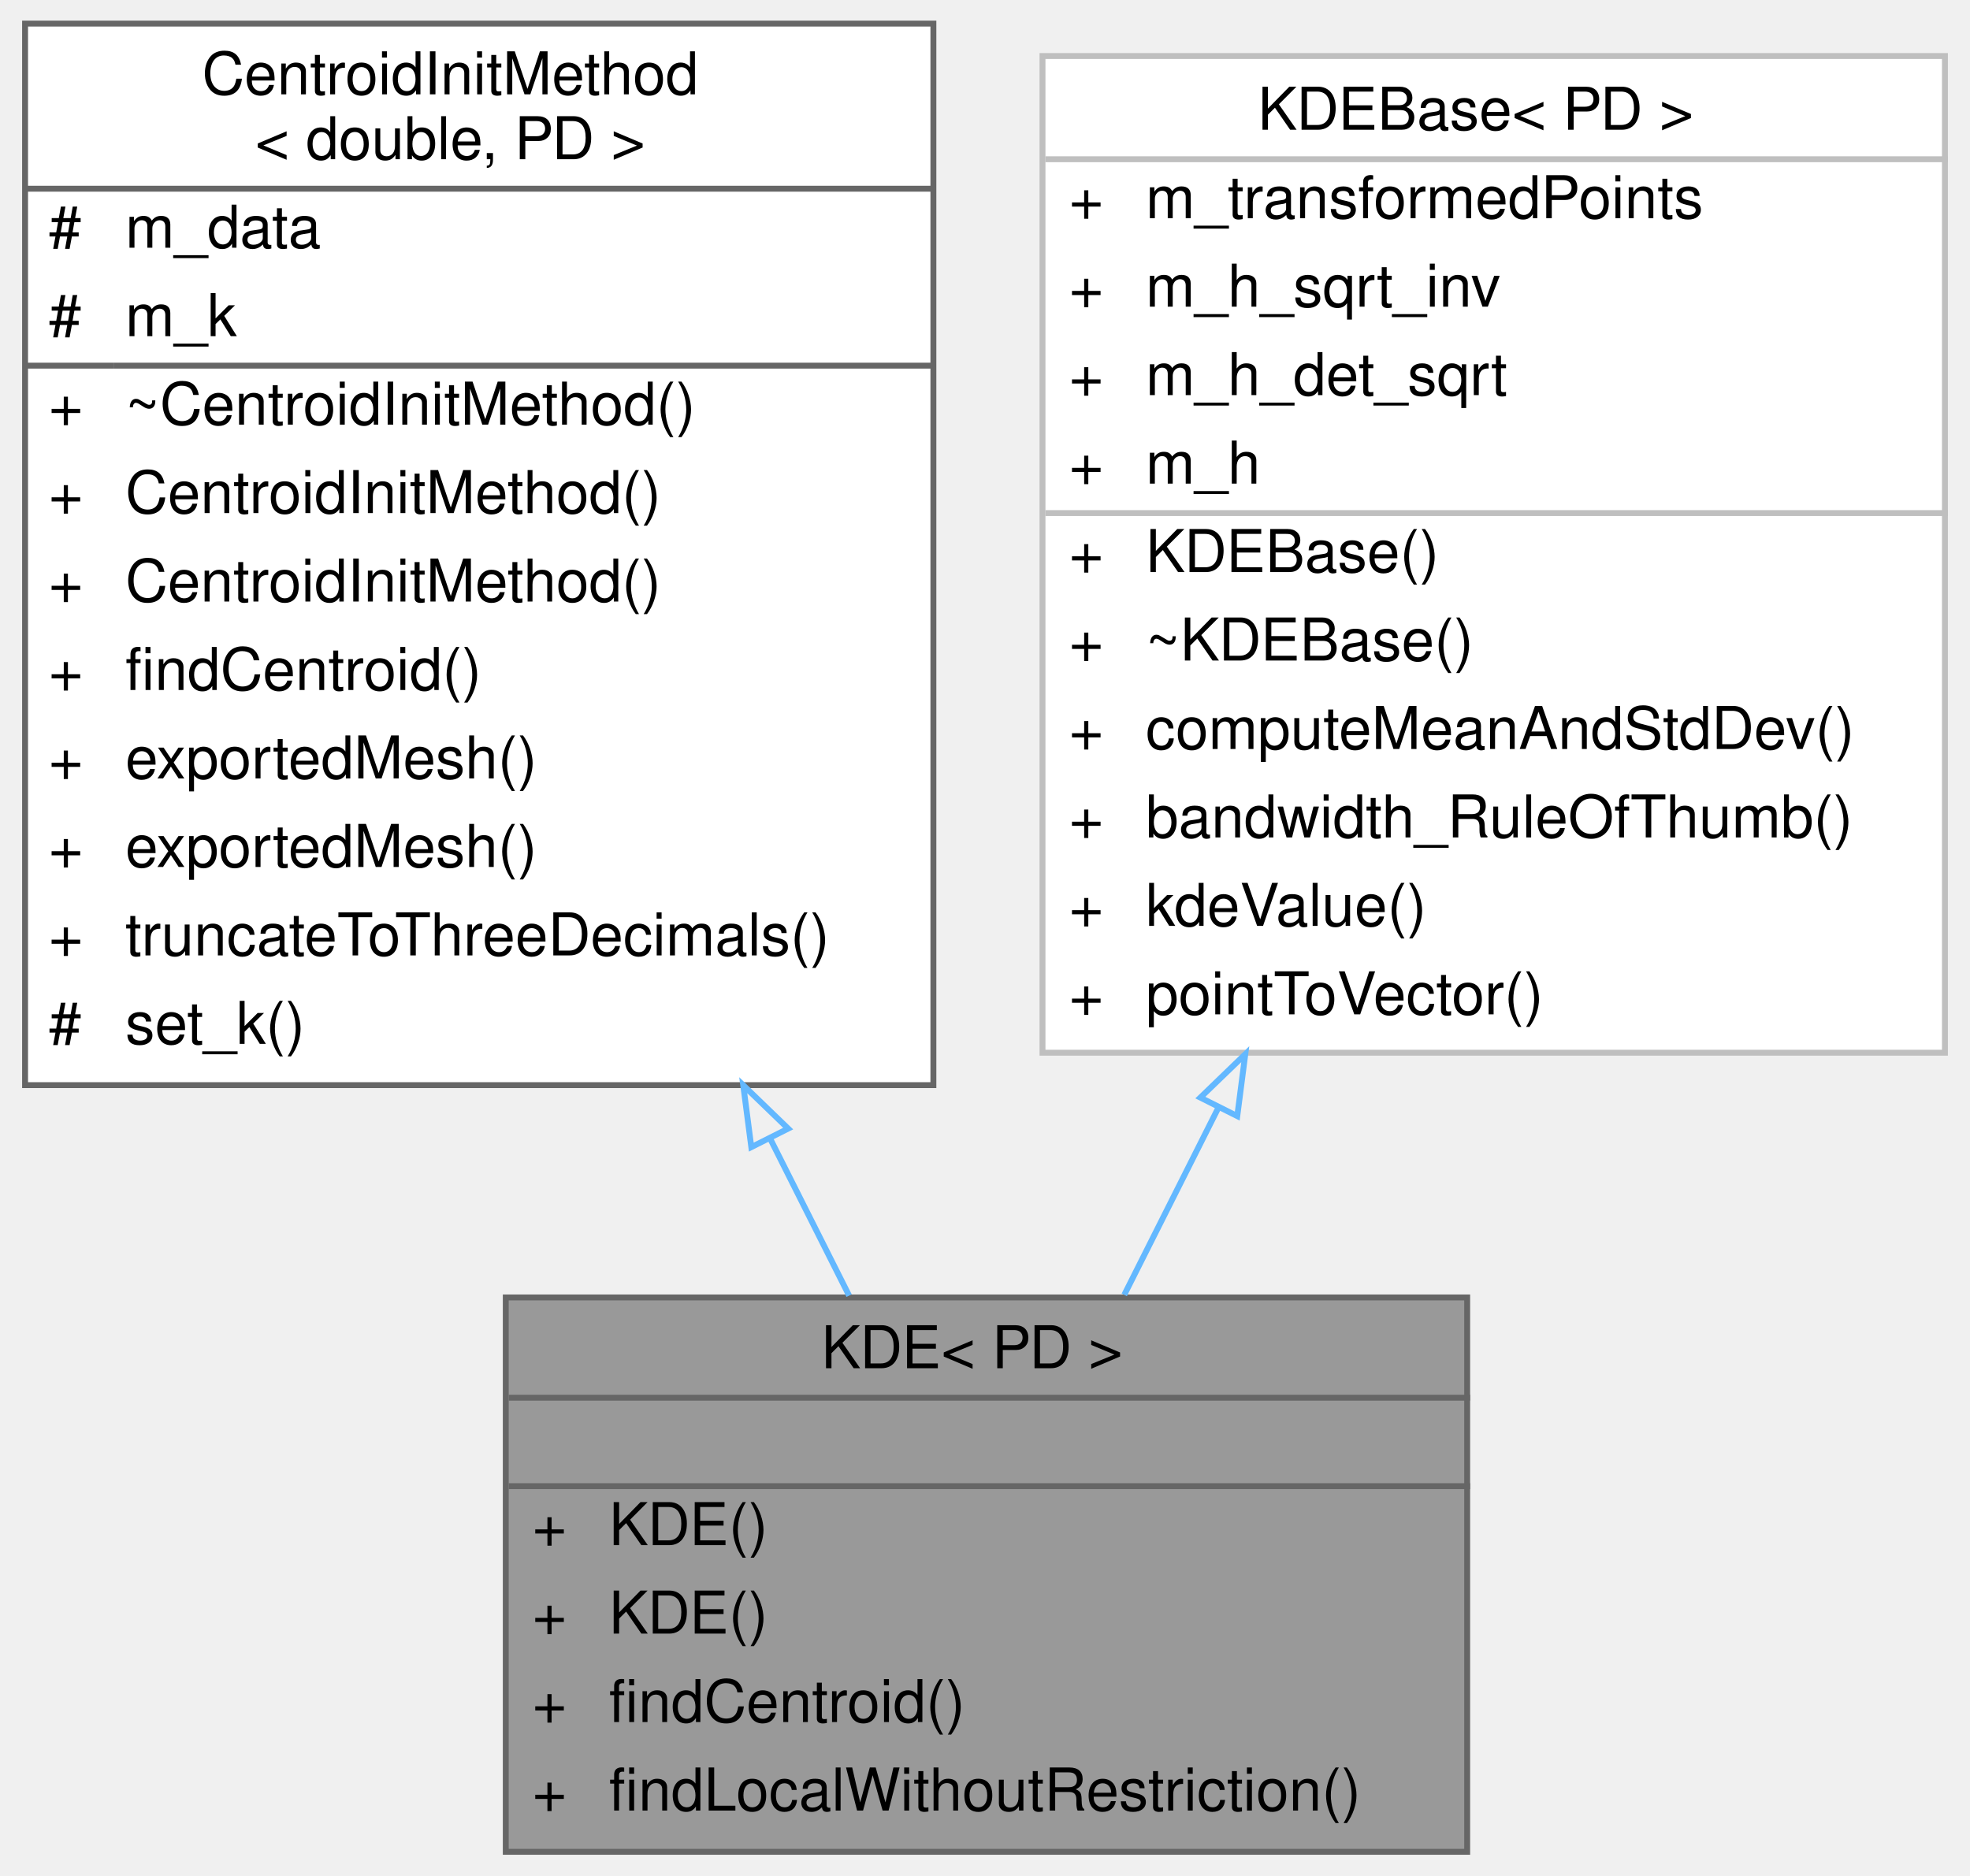
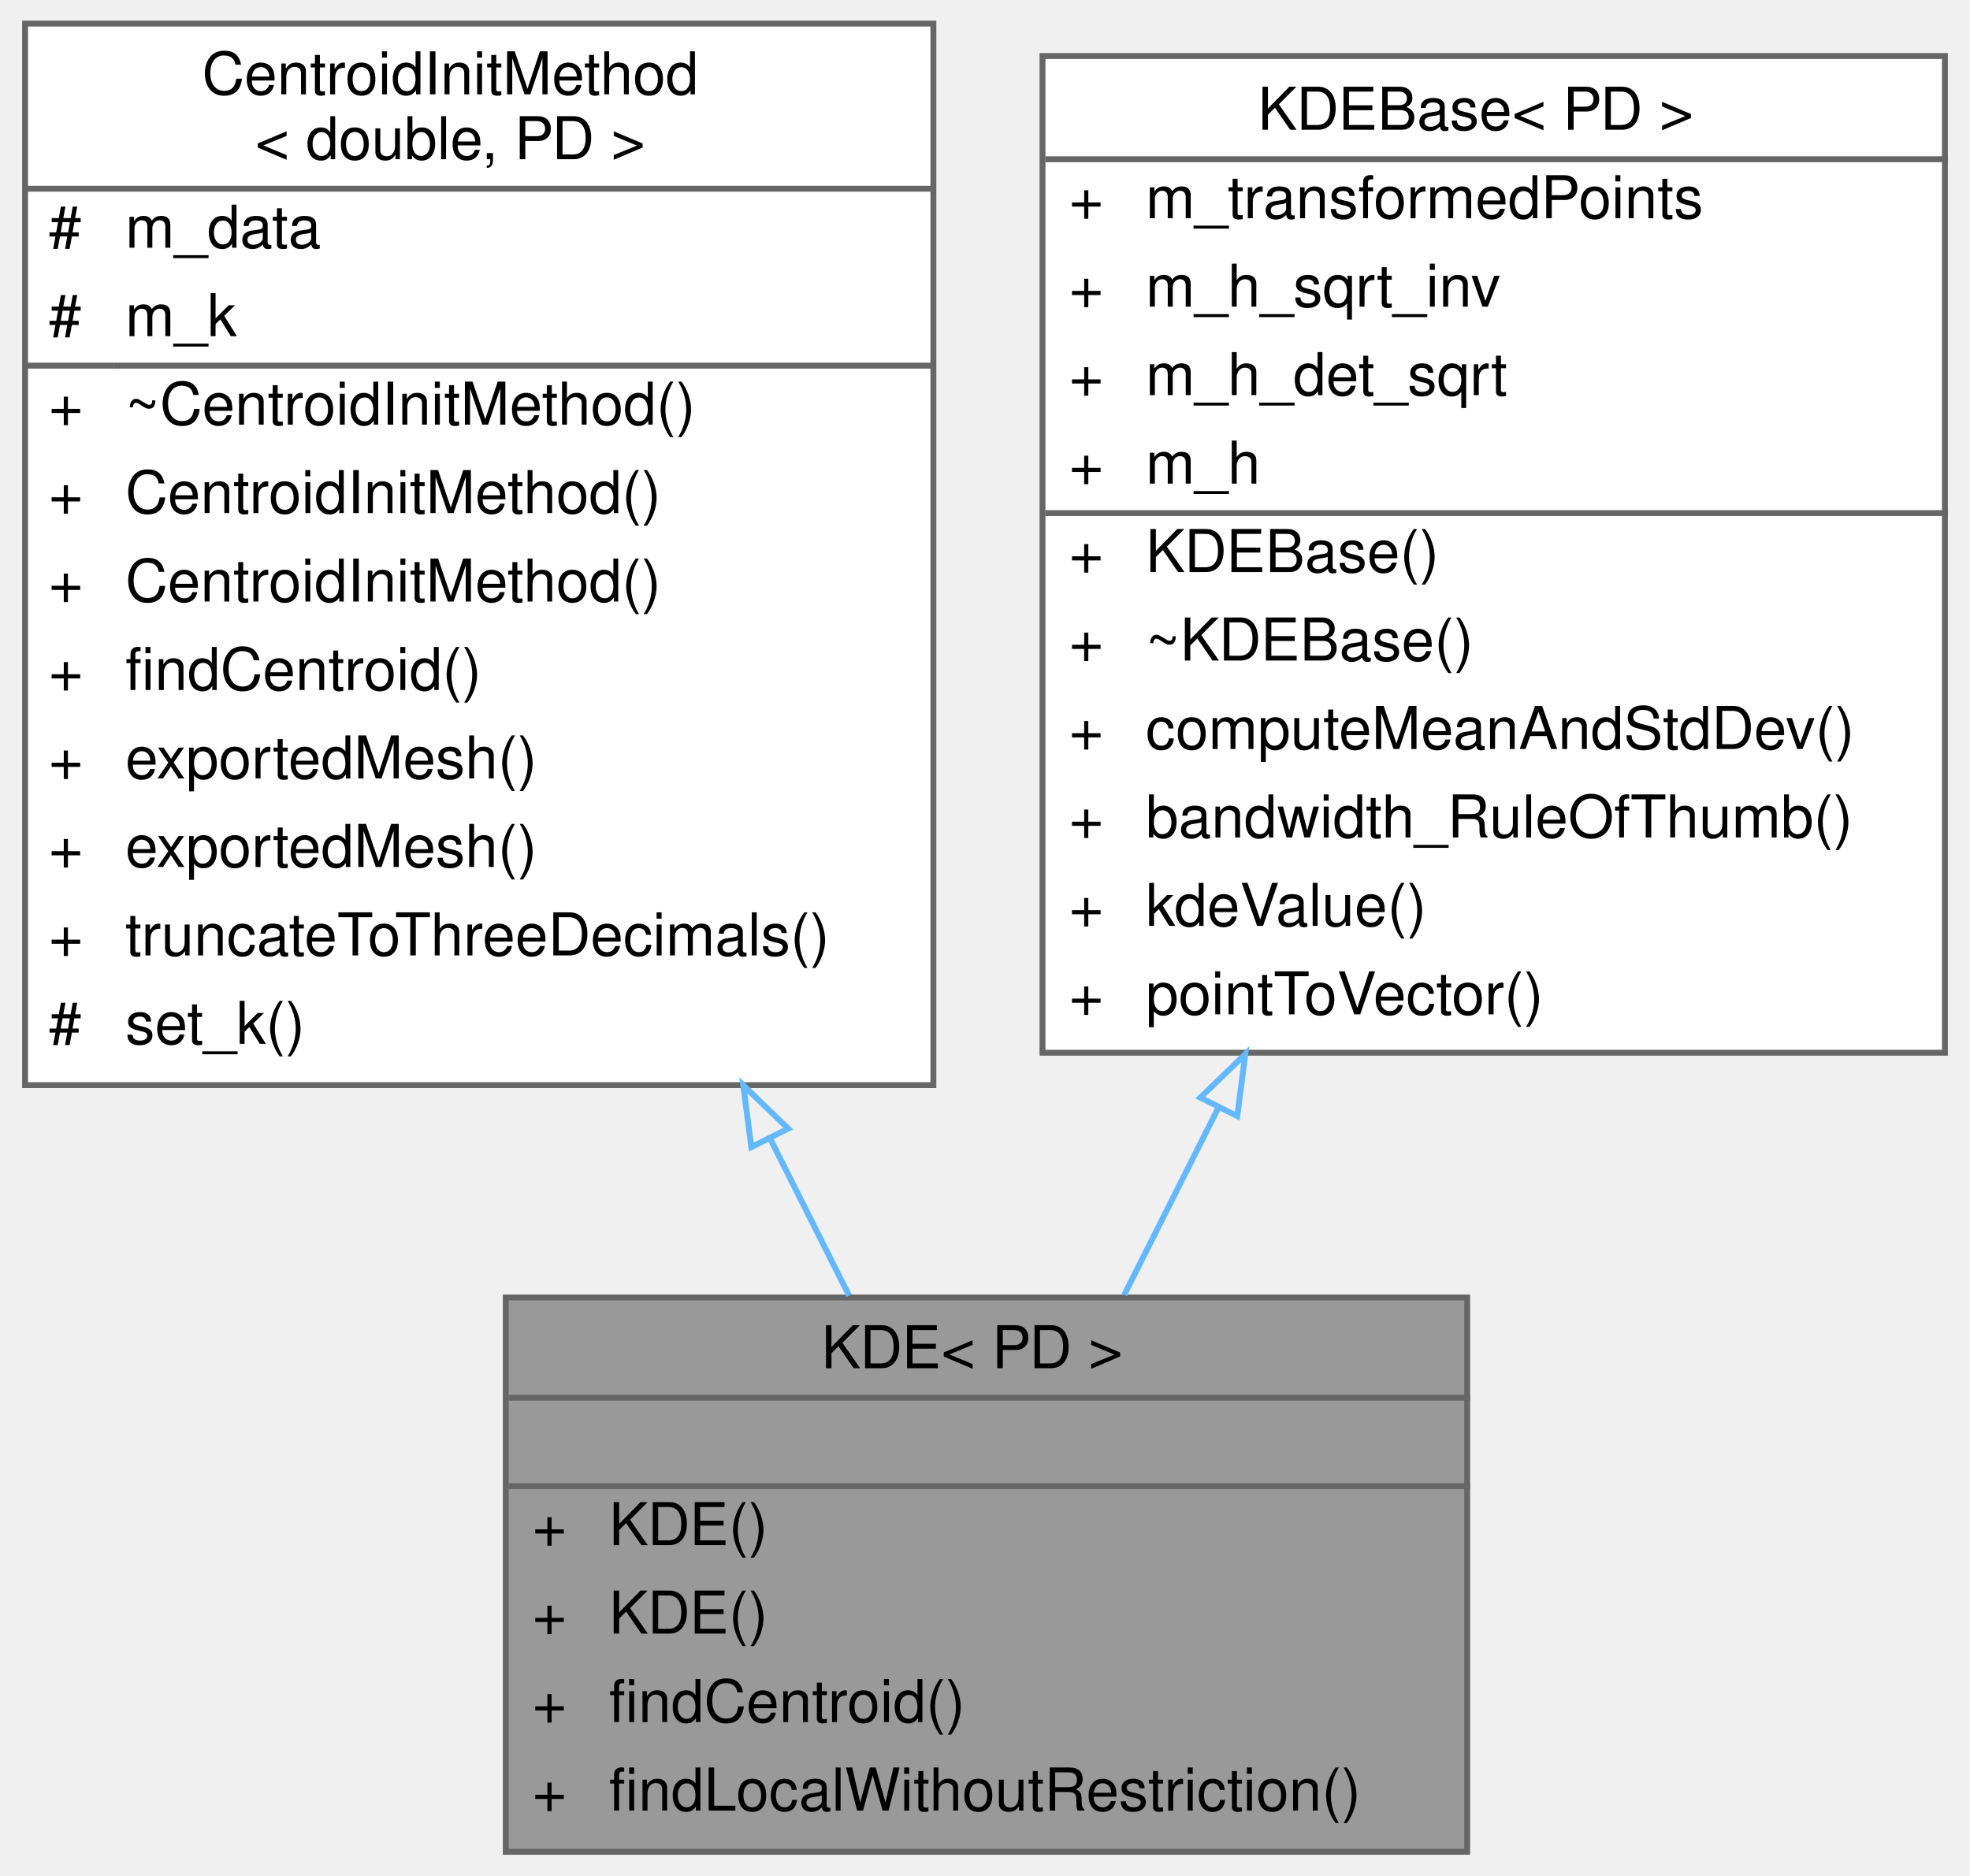
<svg xmlns="http://www.w3.org/2000/svg" xmlns:xlink="http://www.w3.org/1999/xlink" width="334pt" height="318pt" viewBox="0.00 0.00 333.50 318.00">
  <g id="graph0" class="graph" transform="scale(1 1) rotate(0) translate(4 314)">
    <g id="Node000001" class="node">
      <g id="a_Node000001">
-         <a xlink:title=" ">
+         <a xlink:title="Implements Kernel Density Estimation (KDE) for centroid initialization.">
          <polygon fill="#999999" stroke="transparent" points="244.5,-94 81.5,-94 81.5,0 244.5,0 244.5,-94" />
          <text text-anchor="start" x="135" y="-82" font-family="Helvetica,sans-Serif" font-size="10.00">KDE&lt; PD &gt;</text>
          <text text-anchor="start" x="161.5" y="-67" font-family="Helvetica,sans-Serif" font-size="10.00"> </text>
          <text text-anchor="start" x="86" y="-52" font-family="Helvetica,sans-Serif" font-size="10.00">+</text>
          <text text-anchor="start" x="99" y="-52" font-family="Helvetica,sans-Serif" font-size="10.00">KDE()</text>
          <text text-anchor="start" x="86" y="-37" font-family="Helvetica,sans-Serif" font-size="10.00">+</text>
          <text text-anchor="start" x="99" y="-37" font-family="Helvetica,sans-Serif" font-size="10.00">KDE()</text>
          <text text-anchor="start" x="86" y="-22" font-family="Helvetica,sans-Serif" font-size="10.00">+</text>
          <text text-anchor="start" x="99" y="-22" font-family="Helvetica,sans-Serif" font-size="10.00">findCentroid()</text>
          <text text-anchor="start" x="86" y="-7" font-family="Helvetica,sans-Serif" font-size="10.00">+</text>
          <text text-anchor="start" x="99" y="-7" font-family="Helvetica,sans-Serif" font-size="10.00">findLocalWithoutRestriction()</text>
          <polygon fill="#666666" stroke="#666666" points="82,-77 82,-77 245,-77 245,-77 82,-77" />
          <polygon fill="#666666" stroke="#666666" points="82,-62 82,-62 245,-62 245,-62 82,-62" />
          <polygon fill="none" stroke="#666666" points="81.5,0 81.5,-94 244.5,-94 244.5,0 81.5,0" />
        </a>
      </g>
    </g>
    <g id="Node000002" class="node">
      <g id="a_Node000002">
        <a xlink:href="classCentroidInitMethod.html" target="_top" xlink:title=" ">
          <polygon fill="white" stroke="transparent" points="154,-310 0,-310 0,-130 154,-130 154,-310" />
          <text text-anchor="start" x="30" y="-298" font-family="Helvetica,sans-Serif" font-size="10.00">CentroidInitMethod</text>
          <text text-anchor="start" x="39" y="-287" font-family="Helvetica,sans-Serif" font-size="10.00">&lt; double, PD &gt;</text>
          <text text-anchor="start" x="4" y="-272" font-family="Helvetica,sans-Serif" font-size="10.00">#</text>
          <text text-anchor="start" x="17" y="-272" font-family="Helvetica,sans-Serif" font-size="10.00">m_data</text>
          <text text-anchor="start" x="4" y="-257" font-family="Helvetica,sans-Serif" font-size="10.00">#</text>
          <text text-anchor="start" x="17" y="-257" font-family="Helvetica,sans-Serif" font-size="10.00">m_k</text>
          <text text-anchor="start" x="4" y="-242" font-family="Helvetica,sans-Serif" font-size="10.00">+</text>
          <text text-anchor="start" x="17" y="-242" font-family="Helvetica,sans-Serif" font-size="10.00">~CentroidInitMethod()</text>
          <text text-anchor="start" x="4" y="-227" font-family="Helvetica,sans-Serif" font-size="10.00">+</text>
          <text text-anchor="start" x="17" y="-227" font-family="Helvetica,sans-Serif" font-size="10.00">CentroidInitMethod()</text>
          <text text-anchor="start" x="4" y="-212" font-family="Helvetica,sans-Serif" font-size="10.00">+</text>
          <text text-anchor="start" x="17" y="-212" font-family="Helvetica,sans-Serif" font-size="10.00">CentroidInitMethod()</text>
          <text text-anchor="start" x="4" y="-197" font-family="Helvetica,sans-Serif" font-size="10.00">+</text>
          <text text-anchor="start" x="17" y="-197" font-family="Helvetica,sans-Serif" font-size="10.00">findCentroid()</text>
          <text text-anchor="start" x="4" y="-182" font-family="Helvetica,sans-Serif" font-size="10.00">+</text>
          <text text-anchor="start" x="17" y="-182" font-family="Helvetica,sans-Serif" font-size="10.00">exportedMesh()</text>
          <text text-anchor="start" x="4" y="-167" font-family="Helvetica,sans-Serif" font-size="10.00">+</text>
          <text text-anchor="start" x="17" y="-167" font-family="Helvetica,sans-Serif" font-size="10.00">exportedMesh()</text>
          <text text-anchor="start" x="4" y="-152" font-family="Helvetica,sans-Serif" font-size="10.00">+</text>
          <text text-anchor="start" x="17" y="-152" font-family="Helvetica,sans-Serif" font-size="10.00">truncateToThreeDecimals()</text>
          <text text-anchor="start" x="4" y="-137" font-family="Helvetica,sans-Serif" font-size="10.00">#</text>
          <text text-anchor="start" x="17" y="-137" font-family="Helvetica,sans-Serif" font-size="10.00">set_k()</text>
          <polygon fill="#666666" stroke="#666666" points="0,-282 0,-282 154,-282 154,-282 0,-282" />
          <polygon fill="#666666" stroke="#666666" points="0,-252 0,-252 15,-252 15,-252 0,-252" />
          <polygon fill="#666666" stroke="#666666" points="15,-252 15,-252 154,-252 154,-252 15,-252" />
          <polygon fill="none" stroke="#666666" points="0,-130 0,-310 154,-310 154,-130 0,-130" />
        </a>
      </g>
    </g>
    <g id="edge1_Node000001_Node000002" class="edge">
      <g id="a_edge1_Node000001_Node000002">
        <a xlink:title=" ">
          <path fill="none" stroke="#63b8ff" d="M126.4,-120.78C131.01,-111.61 135.52,-102.64 139.71,-94.31" />
          <polygon fill="none" stroke="#63b8ff" points="123.13,-119.49 121.76,-129.99 129.38,-122.63 123.13,-119.49" />
        </a>
      </g>
    </g>
    <g id="Node000003" class="node">
      <g id="a_Node000003">
-         <a xlink:href="classKDEBase.html" target="_top" xlink:title=" ">
+         <a xlink:href="classKDEBase.html" target="_top" xlink:title="Base class for Kernel Density Estimation (KDE) operations.">
          <polygon fill="white" stroke="transparent" points="325.5,-304.5 172.5,-304.5 172.5,-135.5 325.5,-135.5 325.5,-304.5" />
          <text text-anchor="start" x="209" y="-292" font-family="Helvetica,sans-Serif" font-size="10.00">KDEBase&lt; PD &gt;</text>
          <text text-anchor="start" x="177" y="-277" font-family="Helvetica,sans-Serif" font-size="10.00">+</text>
          <text text-anchor="start" x="190" y="-277" font-family="Helvetica,sans-Serif" font-size="10.00">m_transformedPoints</text>
          <text text-anchor="start" x="177" y="-262" font-family="Helvetica,sans-Serif" font-size="10.00">+</text>
          <text text-anchor="start" x="190" y="-262" font-family="Helvetica,sans-Serif" font-size="10.00">m_h_sqrt_inv</text>
          <text text-anchor="start" x="177" y="-247" font-family="Helvetica,sans-Serif" font-size="10.00">+</text>
          <text text-anchor="start" x="190" y="-247" font-family="Helvetica,sans-Serif" font-size="10.00">m_h_det_sqrt</text>
          <text text-anchor="start" x="177" y="-232" font-family="Helvetica,sans-Serif" font-size="10.00">+</text>
          <text text-anchor="start" x="190" y="-232" font-family="Helvetica,sans-Serif" font-size="10.00">m_h</text>
          <text text-anchor="start" x="177" y="-217" font-family="Helvetica,sans-Serif" font-size="10.00">+</text>
          <text text-anchor="start" x="190" y="-217" font-family="Helvetica,sans-Serif" font-size="10.00">KDEBase()</text>
          <text text-anchor="start" x="177" y="-202" font-family="Helvetica,sans-Serif" font-size="10.00">+</text>
          <text text-anchor="start" x="190" y="-202" font-family="Helvetica,sans-Serif" font-size="10.00">~KDEBase()</text>
          <text text-anchor="start" x="177" y="-187" font-family="Helvetica,sans-Serif" font-size="10.00">+</text>
          <text text-anchor="start" x="190" y="-187" font-family="Helvetica,sans-Serif" font-size="10.00">computeMeanAndStdDev()</text>
          <text text-anchor="start" x="177" y="-172" font-family="Helvetica,sans-Serif" font-size="10.00">+</text>
          <text text-anchor="start" x="190" y="-172" font-family="Helvetica,sans-Serif" font-size="10.00">bandwidth_RuleOfThumb()</text>
          <text text-anchor="start" x="177" y="-157" font-family="Helvetica,sans-Serif" font-size="10.00">+</text>
          <text text-anchor="start" x="190" y="-157" font-family="Helvetica,sans-Serif" font-size="10.00">kdeValue()</text>
          <text text-anchor="start" x="177" y="-142" font-family="Helvetica,sans-Serif" font-size="10.00">+</text>
          <text text-anchor="start" x="190" y="-142" font-family="Helvetica,sans-Serif" font-size="10.00">pointToVector()</text>
-           <polygon fill="#bfbfbf" stroke="#bfbfbf" points="173,-287 173,-287 326,-287 326,-287 173,-287" />
-           <polygon fill="#bfbfbf" stroke="#bfbfbf" points="173,-227 173,-227 188,-227 188,-227 173,-227" />
-           <polygon fill="#bfbfbf" stroke="#bfbfbf" points="188,-227 188,-227 326,-227 326,-227 188,-227" />
-           <polygon fill="none" stroke="#bfbfbf" points="172.5,-135.5 172.5,-304.5 325.5,-304.5 325.5,-135.5 172.5,-135.5" />
+           <polygon fill="#666666" stroke="#666666" points="173,-287 173,-287 326,-287 326,-287 173,-287" />
+           <polygon fill="#666666" stroke="#666666" points="173,-227 173,-227 188,-227 188,-227 173,-227" />
+           <polygon fill="#666666" stroke="#666666" points="188,-227 188,-227 326,-227 326,-227 188,-227" />
+           <polygon fill="none" stroke="#666666" points="172.5,-135.5 172.5,-304.5 325.5,-304.5 325.5,-135.5 172.5,-135.5" />
        </a>
      </g>
    </g>
    <g id="edge2_Node000001_Node000003" class="edge">
      <g id="a_edge2_Node000001_Node000003">
        <a xlink:title=" ">
          <path fill="none" stroke="#63b8ff" d="M202.25,-126.04C196.75,-115.1 191.33,-104.33 186.36,-94.44" />
          <polygon fill="none" stroke="#63b8ff" points="199.26,-127.89 206.88,-135.25 205.52,-124.75 199.26,-127.89" />
        </a>
      </g>
    </g>
  </g>
</svg>
